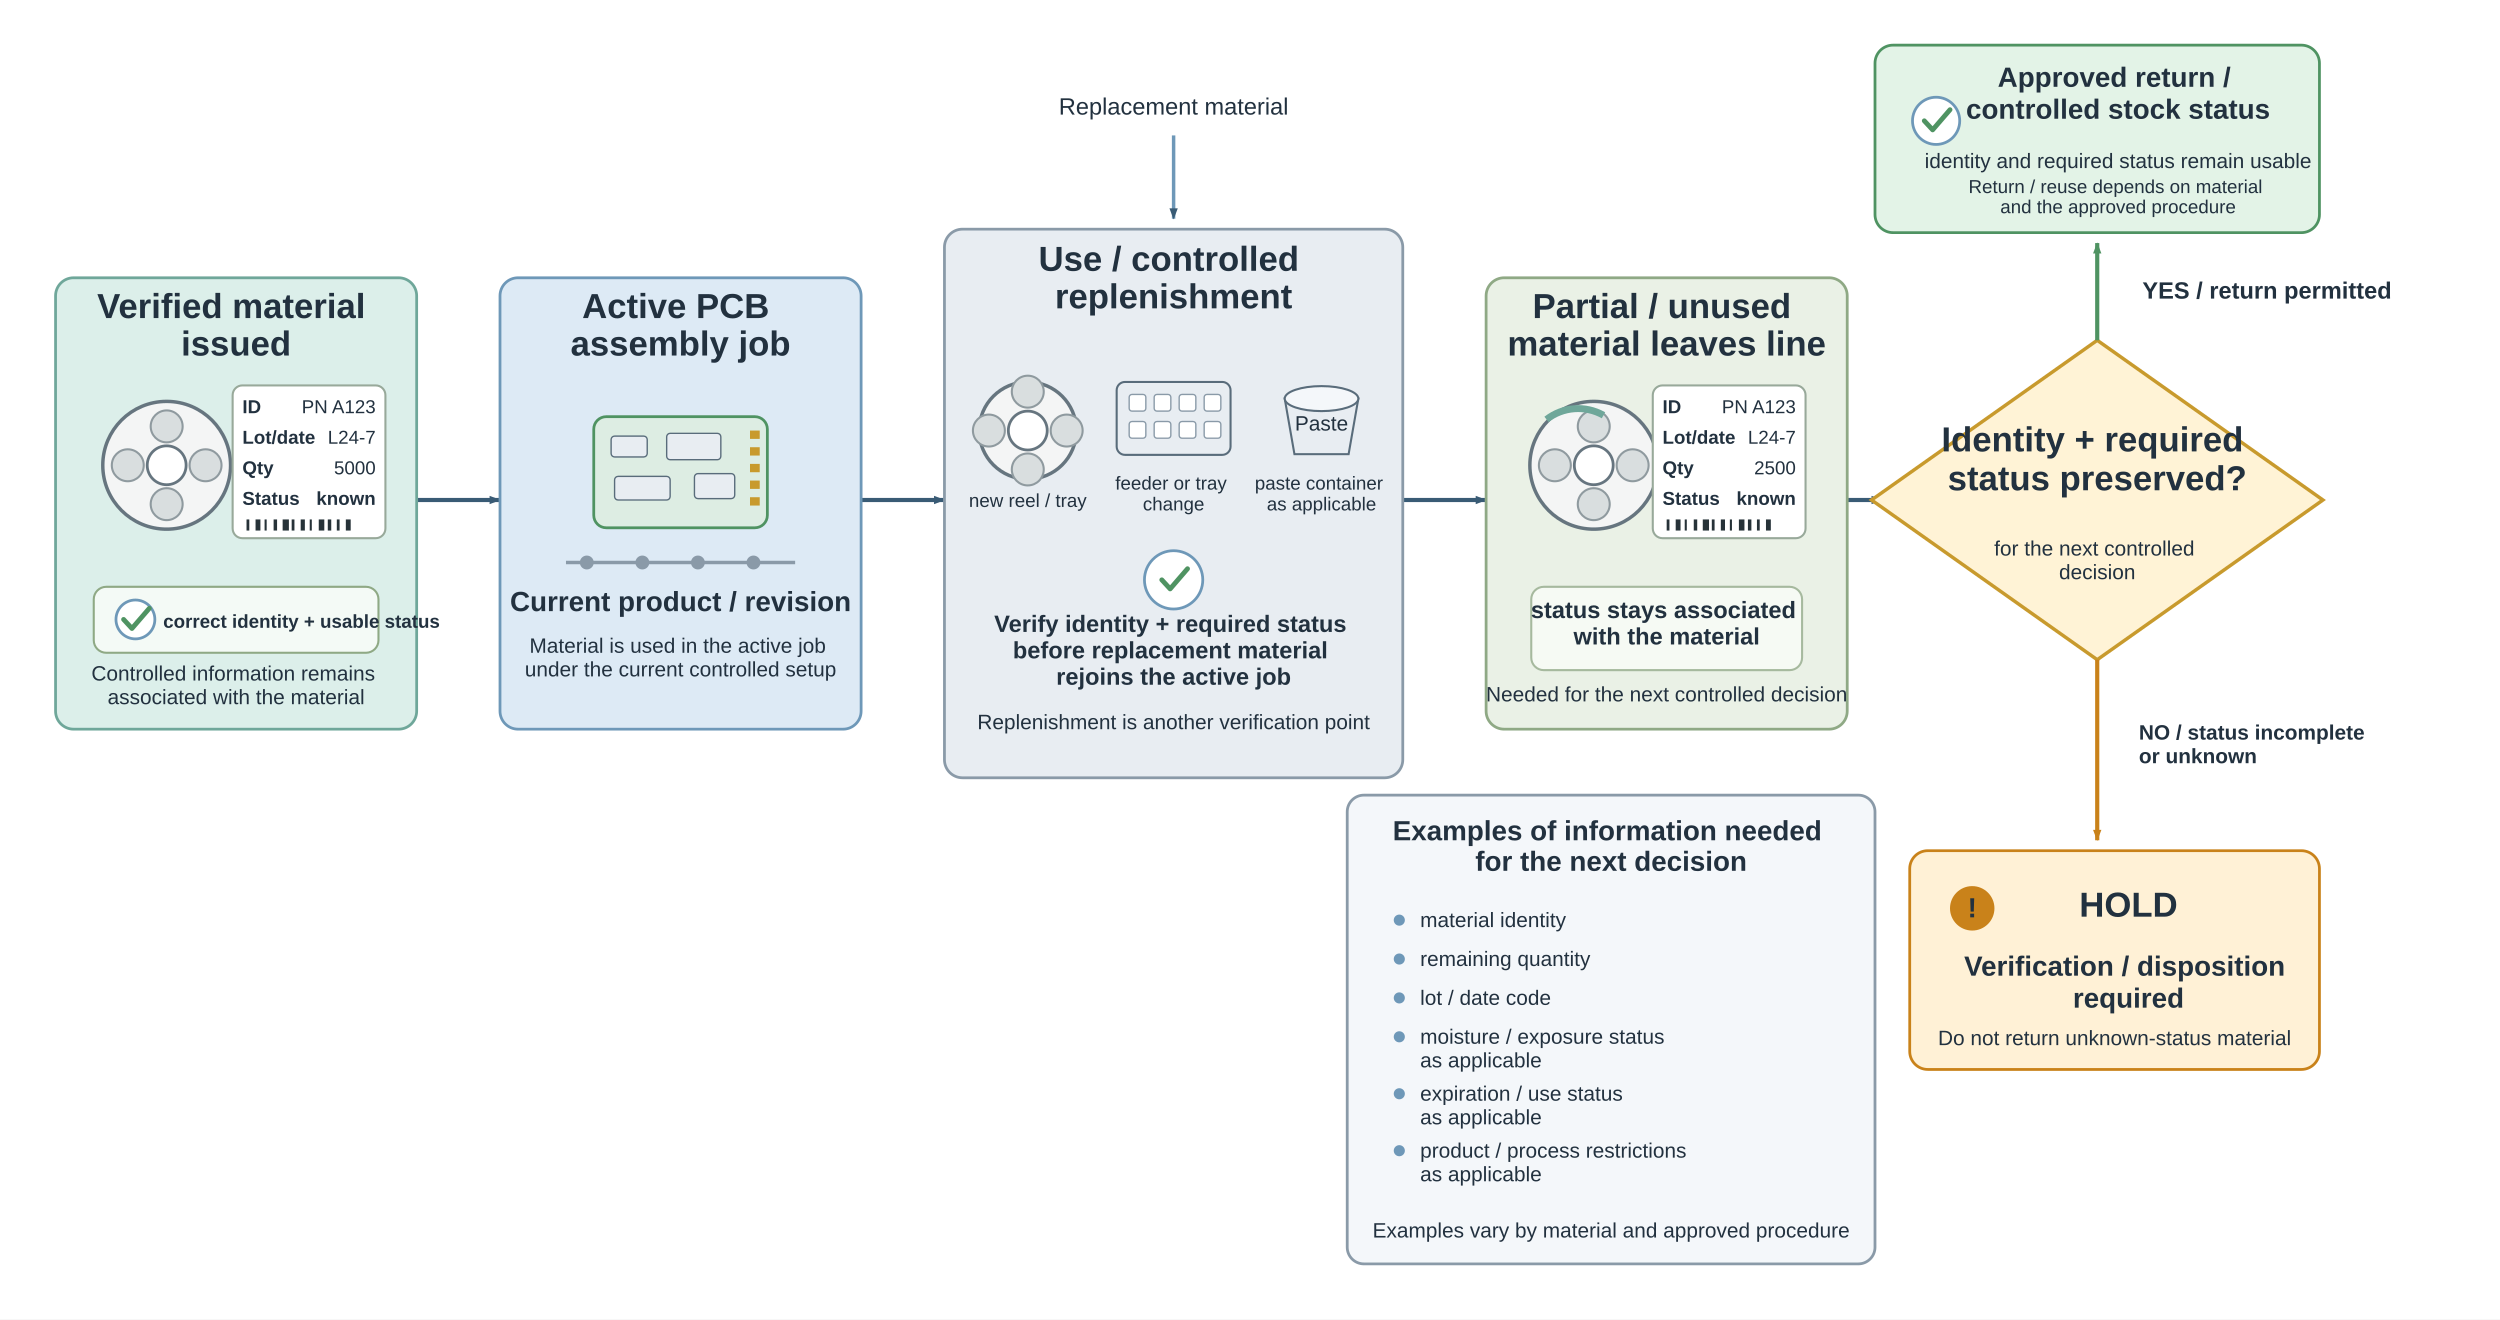
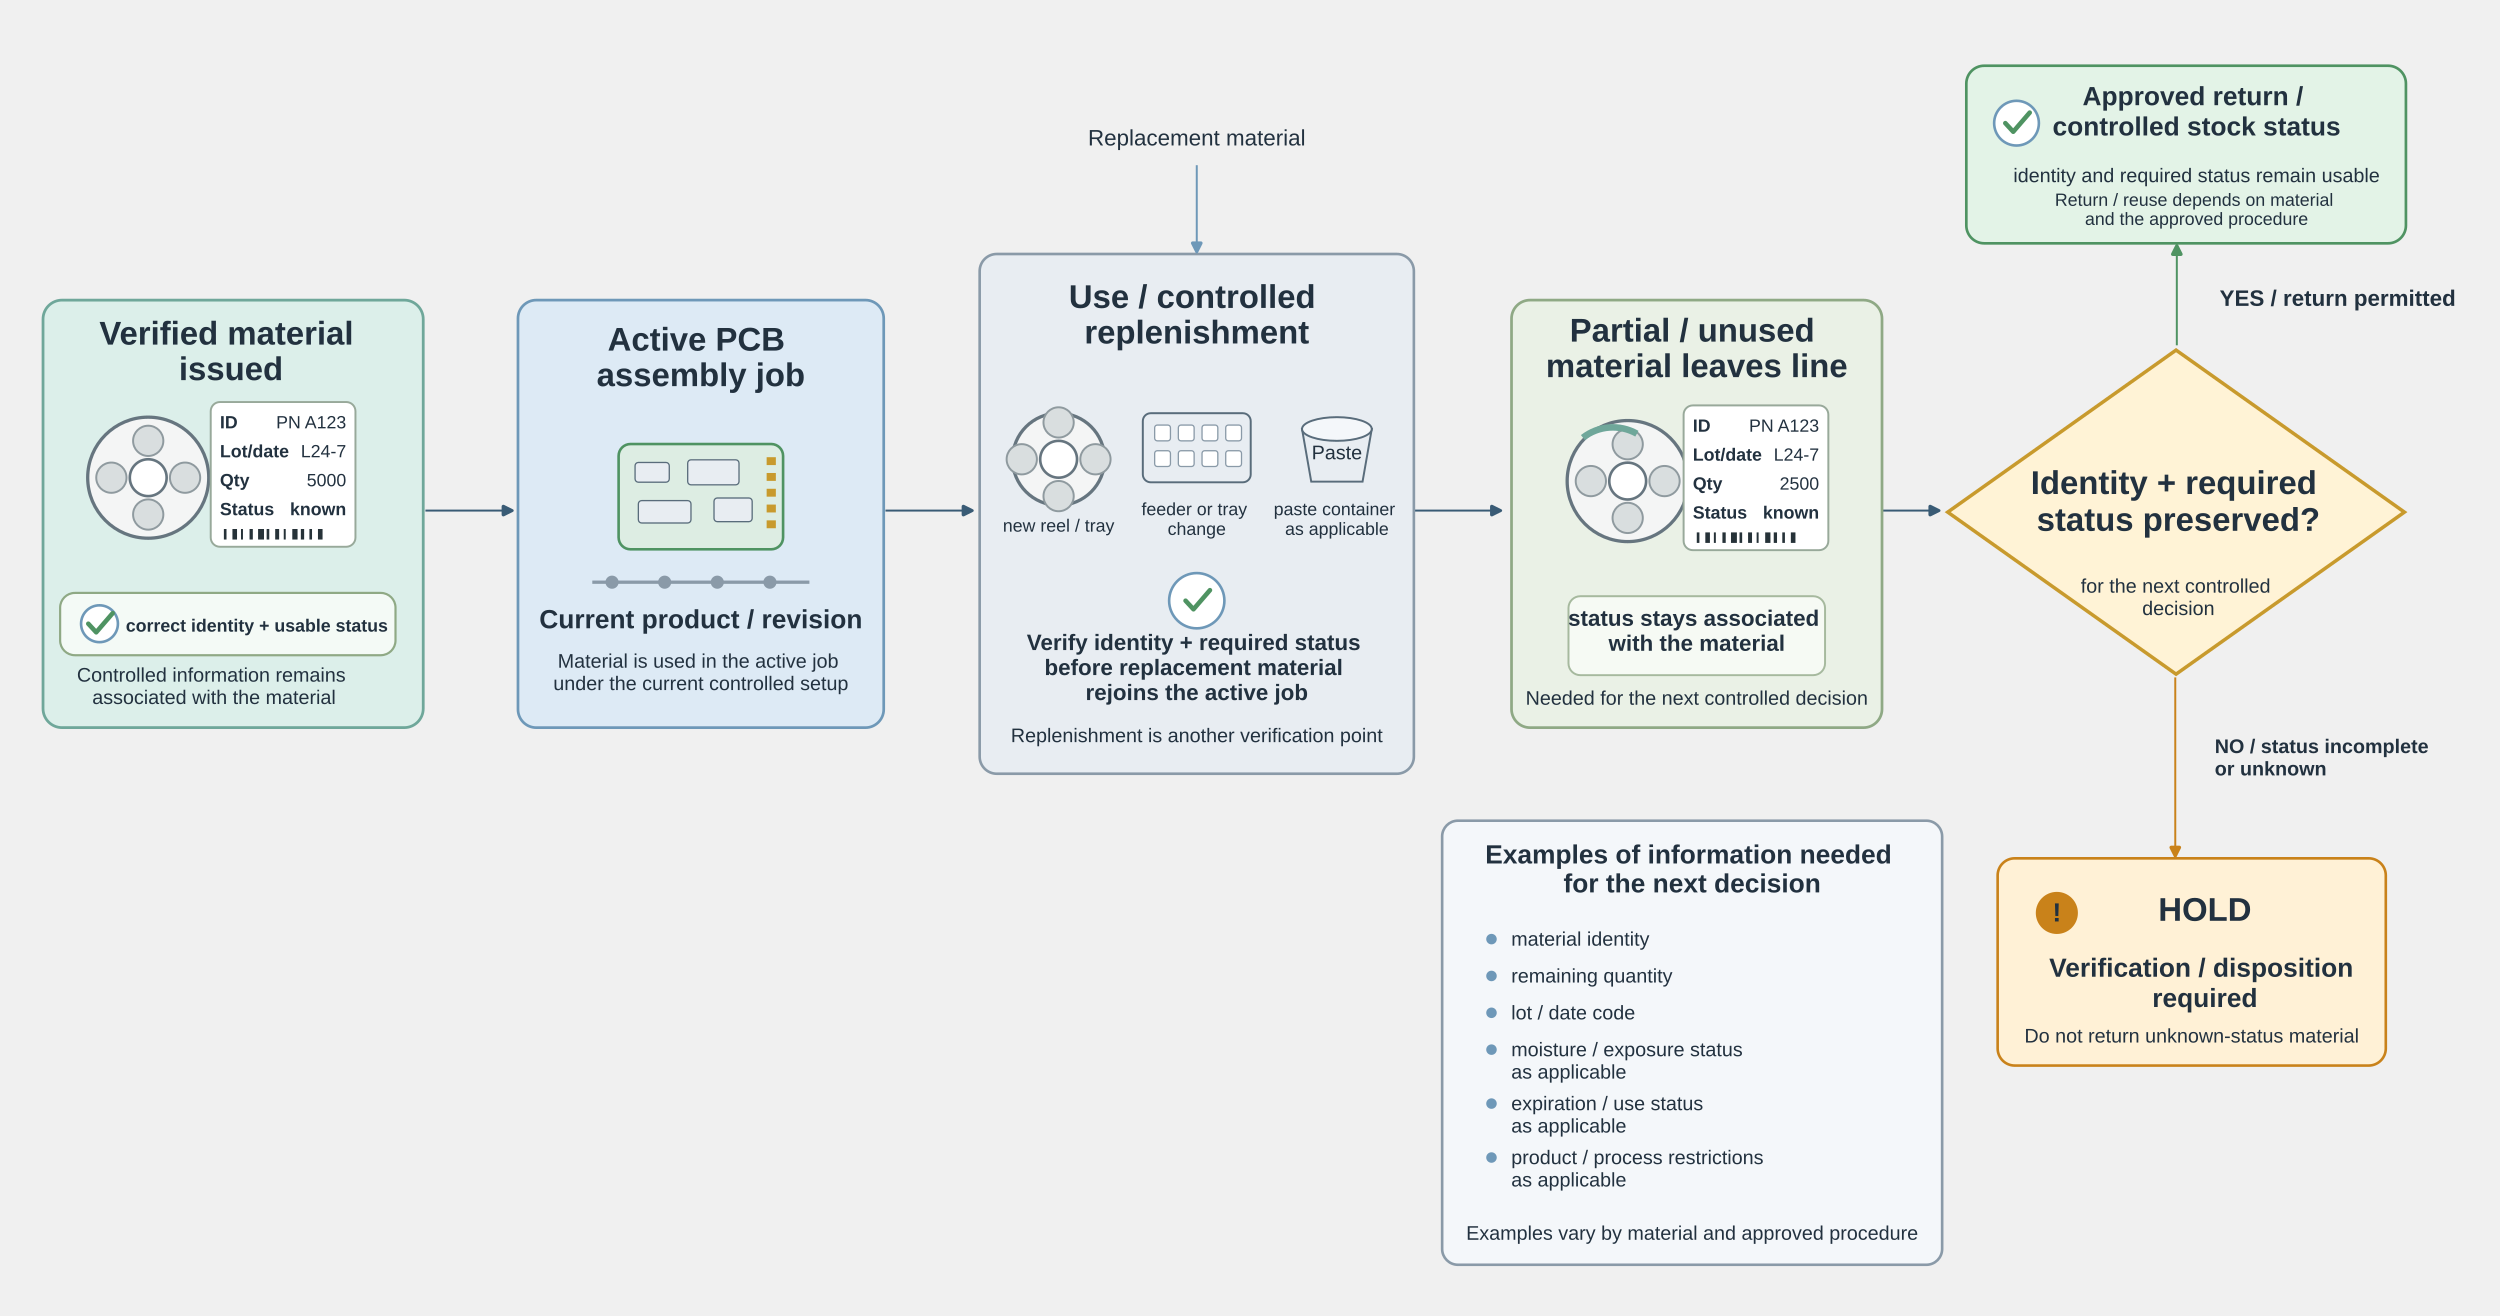
- <svg xmlns="http://www.w3.org/2000/svg" width="3600" height="1900" viewBox="0 0 3600 1900" preserveAspectRatio="xMidYMid meet">
-   <rect x="0" y="0" width="100%" height="100%" fill="#ffffff" />
-   <defs>
+ <svg xmlns="http://www.w3.org/2000/svg" width="3800" height="2000" viewBox="0 0 3800 2000" preserveAspectRatio="xMidYMid" version="1.1" id="svg131">
+   <defs id="defs3">
+     <marker style="overflow:visible" id="marker131" refX="0" refY="0" orient="auto-start-reverse" markerWidth="1" markerHeight="1" viewBox="0 0 1 1" preserveAspectRatio="xMidYMid">
+       <path transform="scale(0.7)" d="m -0.211,-4.106 6.422,3.211 a 1,1 90 0 1 0,1.789 L -0.211,4.106 A 1.236,1.236 31.717 0 1 -2,3 v -6 a 1.236,1.236 148.283 0 1 1.789,-1.106 z" style="fill:context-stroke;fill-rule:evenodd;stroke:none" id="path131" />
+     </marker>
+     <marker style="overflow:visible" id="RoundedArrow" refX="0" refY="0" orient="auto-start-reverse" markerWidth="1" markerHeight="1" viewBox="0 0 1 1" preserveAspectRatio="xMidYMid">
+       <path transform="scale(0.7)" d="m -0.211,-4.106 6.422,3.211 a 1,1 90 0 1 0,1.789 L -0.211,4.106 A 1.236,1.236 31.717 0 1 -2,3 v -6 a 1.236,1.236 148.283 0 1 1.789,-1.106 z" style="fill:context-stroke;fill-rule:evenodd;stroke:none" id="path8" />
+     </marker>
    <marker id="arrow" markerWidth="18" markerHeight="18" refX="15" refY="6" orient="auto" markerUnits="userSpaceOnUse">
-       <path d="M0,0 L0,12 L16,6 z" fill="#395B75" />
+       <path d="M 0,0 V 12 L 16,6 Z" fill="#395b75" id="path1" />
    </marker>
    <marker id="arrowGreen" markerWidth="18" markerHeight="18" refX="15" refY="6" orient="auto" markerUnits="userSpaceOnUse">
-       <path d="M0,0 L0,12 L16,6 z" fill="#4F9362" />
+       <path d="M 0,0 V 12 L 16,6 Z" fill="#4f9362" id="path2" />
    </marker>
    <marker id="arrowAmber" markerWidth="18" markerHeight="18" refX="15" refY="6" orient="auto" markerUnits="userSpaceOnUse">
-       <path d="M0,0 L0,12 L16,6 z" fill="#C9821A" />
-     </marker>
-     <style>
+       <path d="M 0,0 V 12 L 16,6 Z" fill="#c9821a" id="path3" />
+     </marker>
+     <style id="style3">
    text{font-family:Arial,Helvetica,sans-serif; fill:#22313F}
    .h{font-size:50px;font-weight:700}
    .sh{font-size:40px;font-weight:700}
    .b{font-size:36px}
    .s{font-size:34px}
    .xs{font-size:30px}
    .micro{font-size:27px}
  </style>
  </defs>
-   <line x1="600" y1="720" x2="720" y2="720" stroke="#395B75" stroke-width="6" fill="none" marker-end="url(#arrow)" />
-   <line x1="1240" y1="720" x2="1360" y2="720" stroke="#395B75" stroke-width="6" fill="none" marker-end="url(#arrow)" />
-   <line x1="2020" y1="720" x2="2140" y2="720" stroke="#395B75" stroke-width="6" fill="none" marker-end="url(#arrow)" />
-   <line x1="2660" y1="720" x2="2710" y2="720" stroke="#395B75" stroke-width="6" fill="none" marker-end="url(#arrow)" />
-   <g id="verified-material-issued">
-     <rect x="80" y="400" width="520" height="650" rx="26" fill="#DCEFEA" stroke="#6FA79A" stroke-width="4" />
-     <text x="340" y="458" class="h" text-anchor="middle">
-       <tspan x="340" dy="0">Verified material</tspan>
-       <tspan x="340" dy="54">issued</tspan>
-     </text>
-     <circle cx="240" cy="670" r="92" fill="#F4F5F5" stroke="#66757F" stroke-width="5" />
-     <circle cx="240" cy="670" r="28" fill="#FFFFFF" stroke="#66757F" stroke-width="4" />
-     <circle cx="296.0" cy="670.0" r="23" fill="#D9DEDF" stroke="#8F9A9F" stroke-width="3" />
-     <circle cx="240.0" cy="726.0" r="23" fill="#D9DEDF" stroke="#8F9A9F" stroke-width="3" />
-     <circle cx="184.0" cy="670.0" r="23" fill="#D9DEDF" stroke="#8F9A9F" stroke-width="3" />
-     <circle cx="240.0" cy="614.0" r="23" fill="#D9DEDF" stroke="#8F9A9F" stroke-width="3" />
-     <rect x="335" y="555" width="220" height="220" rx="14" fill="#FFFFFF" stroke="#98A99A" stroke-width="3" />
-     <text x="349" y="595" class="micro" text-anchor="start" font-weight="700">
-       <tspan x="349" dy="0">ID</tspan>
-     </text>
-     <text x="541" y="595" class="micro" text-anchor="end">
-       <tspan x="541" dy="0">PN A123</tspan>
-     </text>
-     <text x="349" y="639" class="micro" text-anchor="start" font-weight="700">
-       <tspan x="349" dy="0">Lot/date</tspan>
-     </text>
-     <text x="541" y="639" class="micro" text-anchor="end">
-       <tspan x="541" dy="0">L24-7</tspan>
-     </text>
-     <text x="349" y="683" class="micro" text-anchor="start" font-weight="700">
-       <tspan x="349" dy="0">Qty</tspan>
-     </text>
-     <text x="541" y="683" class="micro" text-anchor="end">
-       <tspan x="541" dy="0">5000</tspan>
-     </text>
-     <text x="349" y="727" class="micro" text-anchor="start" font-weight="700">
-       <tspan x="349" dy="0">Status</tspan>
-     </text>
-     <text x="541" y="727" class="micro" text-anchor="end" fill="#4F9362" font-weight="700">
-       <tspan x="541" dy="0">known</tspan>
-     </text>
-     <rect x="355" y="748" width="4" height="16" fill="#263238" />
-     <rect x="368" y="748" width="7" height="16" fill="#263238" />
-     <rect x="381" y="748" width="3" height="16" fill="#263238" />
-     <rect x="394" y="748" width="5" height="16" fill="#263238" />
-     <rect x="407" y="748" width="9" height="16" fill="#263238" />
-     <rect x="420" y="748" width="4" height="16" fill="#263238" />
-     <rect x="433" y="748" width="6" height="16" fill="#263238" />
-     <rect x="446" y="748" width="3" height="16" fill="#263238" />
-     <rect x="459" y="748" width="8" height="16" fill="#263238" />
-     <rect x="472" y="748" width="5" height="16" fill="#263238" />
-     <rect x="485" y="748" width="4" height="16" fill="#263238" />
-     <rect x="498" y="748" width="7" height="16" fill="#263238" />
-     <rect x="135" y="845" width="410" height="95" rx="18" fill="#F4FAF6" stroke="#8FA985" stroke-width="3" />
-     <circle cx="195" cy="892" r="28" fill="#FFFFFF" stroke="#6E98B8" stroke-width="4" />
-     <path d="M 178 892 l 12 13 l 25 -29" fill="none" stroke="#4F9362" stroke-width="7" stroke-linecap="round" stroke-linejoin="round" />
-     <text x="235" y="904" class="micro" text-anchor="start" font-weight="700">
-       <tspan x="235" dy="0">correct identity + usable status</tspan>
-     </text>
-     <text x="340" y="980" class="xs" text-anchor="middle" fill="#5D6B78">
-       <tspan x="340" dy="0">Controlled information remains</tspan>
-       <tspan x="340" dy="34">associated with the material</tspan>
+   <line x1="646.654" y1="776.086" x2="766.654" y2="776.086" stroke="#395b75" stroke-width="6" fill="none" marker-end="url(#arrow)" id="line3" style="stroke-width:3;stroke-dasharray:none;marker-end:url(#marker131)" />
+   <line x1="1345.901" y1="776.086" x2="1465.901" y2="776.086" stroke="#395b75" stroke-width="6" fill="none" marker-end="url(#arrow)" id="line4" style="stroke-width:3;stroke-dasharray:none;marker-end:url(#marker131)" />
+   <line x1="2149.084" y1="776.086" x2="2269.084" y2="776.086" stroke="#395b75" stroke-width="6" fill="none" marker-end="url(#arrow)" id="line5" style="stroke-width:3;stroke-dasharray:none;marker-end:url(#RoundedArrow)" />
+   <line x1="2851.084" y1="776.086" x2="2935.392" y2="776.086" stroke="#395b75" stroke-width="6" fill="none" marker-end="url(#arrow)" id="line6" style="stroke-width:3;stroke-dasharray:none;marker-end:url(#RoundedArrow)" />
+   <rect x="65.4" y="456.194" width="577.916" height="649.784" rx="28.896" fill="#dcefea" stroke="#6fa79a" stroke-width="4.216" id="rect6" />
+   <text x="351.129" y="523.775" class="h" text-anchor="middle" id="text7">
+     <tspan x="351.129" dy="0" id="tspan6">Verified material</tspan>
+     <tspan x="351.129" dy="54" id="tspan7">issued</tspan>
+   </text>
+   <circle cx="225.292" cy="726.086" r="92" fill="#f4f5f5" stroke="#66757f" stroke-width="5" id="circle7" />
+   <circle cx="225.292" cy="726.086" r="28" fill="#ffffff" stroke="#66757f" stroke-width="4" id="circle8" />
+   <circle cx="281.292" cy="726.086" r="23" fill="#d9dedf" stroke="#8f9a9f" stroke-width="3" id="circle9" />
+   <circle cx="225.292" cy="782.086" r="23" fill="#d9dedf" stroke="#8f9a9f" stroke-width="3" id="circle10" />
+   <circle cx="169.292" cy="726.086" r="23" fill="#d9dedf" stroke="#8f9a9f" stroke-width="3" id="circle11" />
+   <circle cx="225.292" cy="670.086" r="23" fill="#d9dedf" stroke="#8f9a9f" stroke-width="3" id="circle12" />
+   <rect x="320.292" y="611.086" width="220" height="220" rx="14" fill="#ffffff" stroke="#98a99a" stroke-width="3" id="rect12" />
+   <text x="334.292" y="651.086" class="micro" text-anchor="start" font-weight="700" id="text12">
+     <tspan x="334.292" dy="0" id="tspan12">ID</tspan>
+   </text>
+   <text x="526.292" y="651.086" class="micro" text-anchor="end" id="text13">
+     <tspan x="526.292" dy="0" id="tspan13">PN A123</tspan>
+   </text>
+   <text x="334.292" y="695.086" class="micro" text-anchor="start" font-weight="700" id="text14">
+     <tspan x="334.292" dy="0" id="tspan14">Lot/date</tspan>
+   </text>
+   <text x="526.292" y="695.086" class="micro" text-anchor="end" id="text15">
+     <tspan x="526.292" dy="0" id="tspan15">L24-7</tspan>
+   </text>
+   <text x="334.292" y="739.086" class="micro" text-anchor="start" font-weight="700" id="text16">
+     <tspan x="334.292" dy="0" id="tspan16">Qty</tspan>
+   </text>
+   <text x="526.292" y="739.086" class="micro" text-anchor="end" id="text17">
+     <tspan x="526.292" dy="0" id="tspan17">5000</tspan>
+   </text>
+   <text x="334.292" y="783.086" class="micro" text-anchor="start" font-weight="700" id="text18">
+     <tspan x="334.292" dy="0" id="tspan18">Status</tspan>
+   </text>
+   <text x="526.292" y="783.086" class="micro" text-anchor="end" fill="#4F9362" font-weight="700" id="text19">
+     <tspan x="526.292" dy="0" id="tspan19">known</tspan>
+   </text>
+   <rect x="340.292" y="804.086" width="4" height="16" fill="#263238" id="rect19" />
+   <rect x="353.292" y="804.086" width="7" height="16" fill="#263238" id="rect20" />
+   <rect x="366.292" y="804.086" width="3" height="16" fill="#263238" id="rect21" />
+   <rect x="379.292" y="804.086" width="5" height="16" fill="#263238" id="rect22" />
+   <rect x="392.292" y="804.086" width="9" height="16" fill="#263238" id="rect23" />
+   <rect x="405.292" y="804.086" width="4" height="16" fill="#263238" id="rect24" />
+   <rect x="418.292" y="804.086" width="6" height="16" fill="#263238" id="rect25" />
+   <rect x="431.292" y="804.086" width="3" height="16" fill="#263238" id="rect26" />
+   <rect x="444.292" y="804.086" width="8" height="16" fill="#263238" id="rect27" />
+   <rect x="457.292" y="804.086" width="5" height="16" fill="#263238" id="rect28" />
+   <rect x="470.292" y="804.086" width="4" height="16" fill="#263238" id="rect29" />
+   <rect x="483.292" y="804.086" width="7" height="16" fill="#263238" id="rect30" />
+   <rect x="91.395" y="901.256" width="509.778" height="94.661" rx="22.38" fill="#f4faf6" stroke="#8fa985" stroke-width="3.339" id="rect31" />
+   <circle cx="151.226" cy="948.086" r="28" fill="#ffffff" stroke="#6e98b8" stroke-width="4" id="circle31" />
+   <path d="m 134.226,948.086 12,13 25,-29" fill="none" stroke="#4f9362" stroke-width="7" stroke-linecap="round" stroke-linejoin="round" id="path31" />
+   <text x="191.226" y="960.086" class="micro" text-anchor="start" font-weight="700" id="text31">
+     <tspan x="191.226" dy="0" id="tspan31">correct identity + usable status</tspan>
+   </text>
+   <text x="325.292" y="1036.086" class="xs" text-anchor="middle" fill="#5D6B78" id="text33">
+     <tspan x="325.292" dy="0" id="tspan32">Controlled information remains</tspan>
+     <tspan x="325.292" dy="34" id="tspan33">associated with the material</tspan>
+   </text>
+   <rect x="787.329" y="456.154" width="555.928" height="649.865" rx="27.796" fill="#ddeaf5" stroke="#6e98b8" stroke-width="4.135" id="rect33" />
+   <text x="1065.293" y="532.938" class="h" text-anchor="middle" id="text35">
+     <tspan x="1065.293" dy="0" id="tspan34">Active PCB</tspan>
+     <tspan x="1065.293" dy="54" id="tspan35">assembly job</tspan>
+   </text>
+   <rect x="940.293" y="674.938" width="250" height="160" rx="18" fill="#ddede3" stroke="#4f9362" stroke-width="4" id="rect35" />
+   <rect x="965.293" y="702.938" width="52" height="30" rx="5" fill="#e8edf2" stroke="#596c7b" stroke-width="2" id="rect36" />
+   <rect x="1045.293" y="698.938" width="78" height="38" rx="5" fill="#e8edf2" stroke="#596c7b" stroke-width="2" id="rect37" />
+   <rect x="970.293" y="760.938" width="80" height="34" rx="5" fill="#e8edf2" stroke="#596c7b" stroke-width="2" id="rect38" />
+   <rect x="1085.293" y="756.938" width="58" height="36" rx="5" fill="#e8edf2" stroke="#596c7b" stroke-width="2" id="rect39" />
+   <rect x="1165.293" y="694.938" width="14" height="12" fill="#c89a2d" id="rect40" />
+   <rect x="1165.293" y="718.938" width="14" height="12" fill="#c89a2d" id="rect41" />
+   <rect x="1165.293" y="742.938" width="14" height="12" fill="#c89a2d" id="rect42" />
+   <rect x="1165.293" y="766.938" width="14" height="12" fill="#c89a2d" id="rect43" />
+   <rect x="1165.293" y="790.938" width="14" height="12" fill="#c89a2d" id="rect44" />
+   <line x1="900.293" y1="884.938" x2="1230.293" y2="884.938" stroke="#8a9aa8" stroke-width="5" fill="none" id="line44" />
+   <circle cx="930.293" cy="884.938" r="10" fill="#8a9aa8" stroke="none" stroke-width="0" id="circle44" />
+   <circle cx="1010.293" cy="884.938" r="10" fill="#8a9aa8" stroke="none" stroke-width="0" id="circle45" />
+   <circle cx="1090.293" cy="884.938" r="10" fill="#8a9aa8" stroke="none" stroke-width="0" id="circle46" />
+   <circle cx="1170.293" cy="884.938" r="10" fill="#8a9aa8" stroke="none" stroke-width="0" id="circle47" />
+   <text x="1065.293" y="954.938" class="sh" text-anchor="middle" id="text47">
+     <tspan x="1065.293" dy="0" id="tspan47">Current product / revision</tspan>
+   </text>
+   <text x="1065.293" y="1014.938" class="xs" text-anchor="middle" fill="#5D6B78" id="text49">
+     <tspan x="1065.293" dy="0" id="tspan48">Material is used in the active job</tspan>
+     <tspan x="1065.293" dy="34" id="tspan49">under the current controlled setup</tspan>
+   </text>
+   <rect x="1489.084" y="386.086" width="660" height="790" rx="26" fill="#e8edf2" stroke="#8a9aa8" stroke-width="4" id="rect49" />
+   <text x="1819.084" y="468.086" class="h" text-anchor="middle" id="text51">
+     <tspan x="1819.084" dy="0" id="tspan50">Use / controlled</tspan>
+     <tspan x="1819.084" dy="54" id="tspan51">replenishment</tspan>
+   </text>
+   <circle cx="1609.084" cy="698.086" r="70" fill="#f4f5f5" stroke="#66757f" stroke-width="5" id="circle51" />
+   <circle cx="1609.084" cy="698.086" r="28" fill="#ffffff" stroke="#66757f" stroke-width="4" id="circle52" />
+   <circle cx="1665.084" cy="698.086" r="23" fill="#d9dedf" stroke="#8f9a9f" stroke-width="3" id="circle53" />
+   <circle cx="1609.084" cy="754.086" r="23" fill="#d9dedf" stroke="#8f9a9f" stroke-width="3" id="circle54" />
+   <circle cx="1553.084" cy="698.086" r="23" fill="#d9dedf" stroke="#8f9a9f" stroke-width="3" id="circle55" />
+   <circle cx="1609.084" cy="642.086" r="23" fill="#d9dedf" stroke="#8f9a9f" stroke-width="3" id="circle56" />
+   <rect x="1737.084" y="628.086" width="164" height="105" rx="12" fill="#e8edf2" stroke="#596c7b" stroke-width="3" id="rect56" />
+   <rect x="1755.084" y="646.086" width="24" height="24" rx="4" fill="#ffffff" stroke="#8a9aa8" stroke-width="2" id="rect57" />
+   <rect x="1791.084" y="646.086" width="24" height="24" rx="4" fill="#ffffff" stroke="#8a9aa8" stroke-width="2" id="rect58" />
+   <rect x="1827.084" y="646.086" width="24" height="24" rx="4" fill="#ffffff" stroke="#8a9aa8" stroke-width="2" id="rect59" />
+   <rect x="1863.084" y="646.086" width="24" height="24" rx="4" fill="#ffffff" stroke="#8a9aa8" stroke-width="2" id="rect60" />
+   <rect x="1755.084" y="685.086" width="24" height="24" rx="4" fill="#ffffff" stroke="#8a9aa8" stroke-width="2" id="rect61" />
+   <rect x="1791.084" y="685.086" width="24" height="24" rx="4" fill="#ffffff" stroke="#8a9aa8" stroke-width="2" id="rect62" />
+   <rect x="1827.084" y="685.086" width="24" height="24" rx="4" fill="#ffffff" stroke="#8a9aa8" stroke-width="2" id="rect63" />
+   <rect x="1863.084" y="685.086" width="24" height="24" rx="4" fill="#ffffff" stroke="#8a9aa8" stroke-width="2" id="rect64" />
+   <path d="m 1979.084,652.086 h 106 l -14,80 h -78 z" fill="#e8edf2" stroke="#596c7b" stroke-width="3" id="path64" />
+   <ellipse cx="2032.084" cy="652.086" rx="53" ry="18" fill="#f4f7fa" stroke="#596c7b" stroke-width="3" id="ellipse64" />
+   <text x="2032.084" y="698.086" class="xs" text-anchor="middle" id="text64">
+     <tspan x="2032.084" dy="0" id="tspan64">Paste</tspan>
+   </text>
+   <text x="1609.084" y="808.086" class="micro" text-anchor="middle" id="text65">
+     <tspan x="1609.084" dy="0" id="tspan65">new reel / tray</tspan>
+   </text>
+   <text x="1819.084" y="783.086" class="micro" text-anchor="middle" id="text67">
+     <tspan x="1819.084" dy="0" id="tspan66">feeder or tray</tspan>
+     <tspan x="1819.084" dy="30" id="tspan67">change</tspan>
+   </text>
+   <text x="2032.084" y="783.086" class="micro" text-anchor="middle" id="text69">
+     <tspan x="2032.084" dy="0" id="tspan68">paste container</tspan>
+     <tspan x="2032.084" dy="30" id="tspan69">as applicable</tspan>
+   </text>
+   <circle cx="1819.084" cy="913.086" r="42" fill="#ffffff" stroke="#6e98b8" stroke-width="4" id="circle69" />
+   <path d="m 1802.084,913.086 12,13 25,-29" fill="none" stroke="#4f9362" stroke-width="7" stroke-linecap="round" stroke-linejoin="round" id="path69" />
+   <text x="1819.084" y="988.086" class="s" text-anchor="middle" font-weight="700" id="text72">
+     <tspan x="1819.084" dy="0" id="tspan70">Verify identity + required status</tspan>
+     <tspan x="1819.084" dy="38" id="tspan71">before replacement material</tspan>
+     <tspan x="1819.084" dy="38" id="tspan72">rejoins the active job</tspan>
+   </text>
+   <text x="1819.084" y="1128.086" class="xs" text-anchor="middle" fill="#5D6B78" id="text73">
+     <tspan x="1819.084" dy="0" id="tspan73">Replenishment is another verification point</tspan>
+   </text>
+   <text x="1819.084" y="221.086" class="s" text-anchor="middle" fill="#5D6B78" id="text74">
+     <tspan x="1819.084" dy="0" id="tspan74">Replacement material</tspan>
+   </text>
+   <line x1="1819.084" y1="251.086" x2="1819.084" y2="371.086" stroke="#6e98b8" stroke-width="5" fill="none" marker-end="url(#arrow)" id="line74" style="stroke-width:3;stroke-dasharray:none;marker-end:url(#marker131)" />
+   <rect x="2297.503" y="456.167" width="563.162" height="649.838" rx="28.158" fill="#eaf1e6" stroke="#8fa985" stroke-width="4.162" id="rect74" />
+   <text x="2579.084" y="519.238" class="h" text-anchor="middle" id="text76">
+     <tspan x="2579.084" dy="0" id="tspan75">Partial / unused</tspan>
+     <tspan x="2579.084" dy="54" id="tspan76">material leaves line</tspan>
+   </text>
+   <circle cx="2474.084" cy="731.238" r="92" fill="#f4f5f5" stroke="#66757f" stroke-width="5" id="circle76" />
+   <circle cx="2474.084" cy="731.238" r="28" fill="#ffffff" stroke="#66757f" stroke-width="4" id="circle77" />
+   <circle cx="2530.084" cy="731.238" r="23" fill="#d9dedf" stroke="#8f9a9f" stroke-width="3" id="circle78" />
+   <circle cx="2474.084" cy="787.238" r="23" fill="#d9dedf" stroke="#8f9a9f" stroke-width="3" id="circle79" />
+   <circle cx="2418.084" cy="731.238" r="23" fill="#d9dedf" stroke="#8f9a9f" stroke-width="3" id="circle80" />
+   <circle cx="2474.084" cy="675.238" r="23" fill="#d9dedf" stroke="#8f9a9f" stroke-width="3" id="circle81" />
+   <path d="m 2406.084,665.238 a 74,74 0 0 1 82,-6" stroke="#6fa79a" stroke-width="10" fill="none" id="path81" />
+   <rect x="2559.084" y="616.238" width="220" height="220" rx="14" fill="#ffffff" stroke="#98a99a" stroke-width="3" id="rect81" />
+   <text x="2573.084" y="656.238" class="micro" text-anchor="start" font-weight="700" id="text81">
+     <tspan x="2573.084" dy="0" id="tspan81">ID</tspan>
+   </text>
+   <text x="2765.084" y="656.238" class="micro" text-anchor="end" id="text82">
+     <tspan x="2765.084" dy="0" id="tspan82">PN A123</tspan>
+   </text>
+   <text x="2573.084" y="700.238" class="micro" text-anchor="start" font-weight="700" id="text83">
+     <tspan x="2573.084" dy="0" id="tspan83">Lot/date</tspan>
+   </text>
+   <text x="2765.084" y="700.238" class="micro" text-anchor="end" id="text84">
+     <tspan x="2765.084" dy="0" id="tspan84">L24-7</tspan>
+   </text>
+   <text x="2573.084" y="744.238" class="micro" text-anchor="start" font-weight="700" id="text85">
+     <tspan x="2573.084" dy="0" id="tspan85">Qty</tspan>
+   </text>
+   <text x="2765.084" y="744.238" class="micro" text-anchor="end" id="text86">
+     <tspan x="2765.084" dy="0" id="tspan86">2500</tspan>
+   </text>
+   <text x="2573.084" y="788.238" class="micro" text-anchor="start" font-weight="700" id="text87">
+     <tspan x="2573.084" dy="0" id="tspan87">Status</tspan>
+   </text>
+   <text x="2765.084" y="788.238" class="micro" text-anchor="end" fill="#4F9362" font-weight="700" id="text88">
+     <tspan x="2765.084" dy="0" id="tspan88">known</tspan>
+   </text>
+   <rect x="2579.084" y="809.238" width="4" height="16" fill="#263238" id="rect88" />
+   <rect x="2592.084" y="809.238" width="7" height="16" fill="#263238" id="rect89" />
+   <rect x="2605.084" y="809.238" width="3" height="16" fill="#263238" id="rect90" />
+   <rect x="2618.084" y="809.238" width="5" height="16" fill="#263238" id="rect91" />
+   <rect x="2631.084" y="809.238" width="9" height="16" fill="#263238" id="rect92" />
+   <rect x="2644.084" y="809.238" width="4" height="16" fill="#263238" id="rect93" />
+   <rect x="2657.084" y="809.238" width="6" height="16" fill="#263238" id="rect94" />
+   <rect x="2670.084" y="809.238" width="3" height="16" fill="#263238" id="rect95" />
+   <rect x="2683.084" y="809.238" width="8" height="16" fill="#263238" id="rect96" />
+   <rect x="2696.084" y="809.238" width="5" height="16" fill="#263238" id="rect97" />
+   <rect x="2709.084" y="809.238" width="4" height="16" fill="#263238" id="rect98" />
+   <rect x="2722.084" y="809.238" width="7" height="16" fill="#263238" id="rect99" />
+   <rect x="2384.084" y="906.238" width="390" height="120" rx="18" fill="#f6faf4" stroke="#a6b99e" stroke-width="3" id="rect100" />
+   <text x="2579.084" y="951.238" class="s" text-anchor="middle" font-weight="700" id="text101">
+     <tspan x="2579.084" dy="0" id="tspan100">status stays associated</tspan>
+     <tspan x="2579.084" dy="38" id="tspan101">with the material</tspan>
+   </text>
+   <text x="2579.084" y="1071.238" class="xs" text-anchor="middle" fill="#5D6B78" id="text102">
+     <tspan x="2579.084" dy="0" id="tspan102">Needed for the next controlled decision</tspan>
+   </text>
+   <g id="g131" transform="translate(265.2055,41.94703)">
+     <polygon points="2695,720 3020,490 3345,720 3020,950 " fill="#fff3d6" stroke="#c89a2d" stroke-width="5" id="polygon102" transform="matrix(1.067962,0,0,1.0708,-182.8577,-34.48014)" />
+     <text x="3045.922" y="708.913" class="h" text-anchor="middle" id="text104">
+       <tspan x="3045.922" dy="0" id="tspan103">Identity + required</tspan>
+       <tspan x="3045.922" dy="56" id="tspan104">status preserved?</tspan>
+     </text>
+     <text x="3045.922" y="858.913" class="xs" text-anchor="middle" fill="#5D6B78" id="text106">
+       <tspan x="3045.922" dy="0" id="tspan105">for the next controlled</tspan>
+       <tspan x="3045.922" dy="34" id="tspan106">decision</tspan>
    </text>
  </g>
-   <g id="active-job">
-     <rect x="720" y="400" width="520" height="650" rx="26" fill="#DDEAF5" stroke="#6E98B8" stroke-width="4" />
-     <text x="980" y="458" class="h" text-anchor="middle">
-       <tspan x="980" dy="0">Active PCB</tspan>
-       <tspan x="980" dy="54">assembly job</tspan>
-     </text>
-     <rect x="855" y="600" width="250" height="160" rx="18" fill="#DDEDE3" stroke="#4F9362" stroke-width="4" />
-     <rect x="880" y="628" width="52" height="30" rx="5" fill="#E8EDF2" stroke="#596C7B" stroke-width="2" />
-     <rect x="960" y="624" width="78" height="38" rx="5" fill="#E8EDF2" stroke="#596C7B" stroke-width="2" />
-     <rect x="885" y="686" width="80" height="34" rx="5" fill="#E8EDF2" stroke="#596C7B" stroke-width="2" />
-     <rect x="1000" y="682" width="58" height="36" rx="5" fill="#E8EDF2" stroke="#596C7B" stroke-width="2" />
-     <rect x="1080" y="620" width="14" height="12" fill="#C89A2D" />
-     <rect x="1080" y="644" width="14" height="12" fill="#C89A2D" />
-     <rect x="1080" y="668" width="14" height="12" fill="#C89A2D" />
-     <rect x="1080" y="692" width="14" height="12" fill="#C89A2D" />
-     <rect x="1080" y="716" width="14" height="12" fill="#C89A2D" />
-     <line x1="815" y1="810" x2="1145" y2="810" stroke="#8A9AA8" stroke-width="5" fill="none" />
-     <circle cx="845" cy="810" r="10" fill="#8A9AA8" stroke="none" stroke-width="0" />
-     <circle cx="925" cy="810" r="10" fill="#8A9AA8" stroke="none" stroke-width="0" />
-     <circle cx="1005" cy="810" r="10" fill="#8A9AA8" stroke="none" stroke-width="0" />
-     <circle cx="1085" cy="810" r="10" fill="#8A9AA8" stroke="none" stroke-width="0" />
-     <text x="980" y="880" class="sh" text-anchor="middle">
-       <tspan x="980" dy="0">Current product / revision</tspan>
-     </text>
-     <text x="980" y="940" class="xs" text-anchor="middle" fill="#5D6B78">
-       <tspan x="980" dy="0">Material is used in the active job</tspan>
-       <tspan x="980" dy="34">under the current controlled setup</tspan>
-     </text>
-   </g>
-   <g id="replenishment">
-     <rect x="1360" y="330" width="660" height="790" rx="26" fill="#E8EDF2" stroke="#8A9AA8" stroke-width="4" />
-     <text x="1690" y="390" class="h" text-anchor="middle">
-       <tspan x="1690" dy="0">Use / controlled</tspan>
-       <tspan x="1690" dy="54">replenishment</tspan>
-     </text>
-     <circle cx="1480" cy="620" r="70" fill="#F4F5F5" stroke="#66757F" stroke-width="5" />
-     <circle cx="1480" cy="620" r="28" fill="#FFFFFF" stroke="#66757F" stroke-width="4" />
-     <circle cx="1536.0" cy="620.0" r="23" fill="#D9DEDF" stroke="#8F9A9F" stroke-width="3" />
-     <circle cx="1480.0" cy="676.0" r="23" fill="#D9DEDF" stroke="#8F9A9F" stroke-width="3" />
-     <circle cx="1424.0" cy="620.0" r="23" fill="#D9DEDF" stroke="#8F9A9F" stroke-width="3" />
-     <circle cx="1480.0" cy="564.0" r="23" fill="#D9DEDF" stroke="#8F9A9F" stroke-width="3" />
-     <rect x="1608" y="550" width="164" height="105" rx="12" fill="#E8EDF2" stroke="#596C7B" stroke-width="3" />
-     <rect x="1626" y="568" width="24" height="24" rx="4" fill="#FFFFFF" stroke="#8A9AA8" stroke-width="2" />
-     <rect x="1662" y="568" width="24" height="24" rx="4" fill="#FFFFFF" stroke="#8A9AA8" stroke-width="2" />
-     <rect x="1698" y="568" width="24" height="24" rx="4" fill="#FFFFFF" stroke="#8A9AA8" stroke-width="2" />
-     <rect x="1734" y="568" width="24" height="24" rx="4" fill="#FFFFFF" stroke="#8A9AA8" stroke-width="2" />
-     <rect x="1626" y="607" width="24" height="24" rx="4" fill="#FFFFFF" stroke="#8A9AA8" stroke-width="2" />
-     <rect x="1662" y="607" width="24" height="24" rx="4" fill="#FFFFFF" stroke="#8A9AA8" stroke-width="2" />
-     <rect x="1698" y="607" width="24" height="24" rx="4" fill="#FFFFFF" stroke="#8A9AA8" stroke-width="2" />
-     <rect x="1734" y="607" width="24" height="24" rx="4" fill="#FFFFFF" stroke="#8A9AA8" stroke-width="2" />
-     <path d="M1850,574 L1956,574 L1942,654 L1864,654 Z" fill="#E8EDF2" stroke="#596C7B" stroke-width="3" />
-     <ellipse cx="1903.0" cy="574" rx="53.0" ry="18" fill="#F4F7FA" stroke="#596C7B" stroke-width="3" />
-     <text x="1903.0" y="620" class="xs" text-anchor="middle">
-       <tspan x="1903.0" dy="0">Paste</tspan>
-     </text>
-     <text x="1480" y="730" class="micro" text-anchor="middle">
-       <tspan x="1480" dy="0">new reel / tray</tspan>
-     </text>
-     <text x="1690" y="705" class="micro" text-anchor="middle">
-       <tspan x="1690" dy="0">feeder or tray</tspan>
-       <tspan x="1690" dy="30">change</tspan>
-     </text>
-     <text x="1903" y="705" class="micro" text-anchor="middle">
-       <tspan x="1903" dy="0">paste container</tspan>
-       <tspan x="1903" dy="30">as applicable</tspan>
-     </text>
-     <circle cx="1690" cy="835" r="42" fill="#FFFFFF" stroke="#6E98B8" stroke-width="4" />
-     <path d="M 1673 835 l 12 13 l 25 -29" fill="none" stroke="#4F9362" stroke-width="7" stroke-linecap="round" stroke-linejoin="round" />
-     <text x="1690" y="910" class="s" text-anchor="middle" font-weight="700">
-       <tspan x="1690" dy="0">Verify identity + required status</tspan>
-       <tspan x="1690" dy="38">before replacement material</tspan>
-       <tspan x="1690" dy="38">rejoins the active job</tspan>
-     </text>
-     <text x="1690" y="1050" class="xs" text-anchor="middle" fill="#5D6B78">
-       <tspan x="1690" dy="0">Replenishment is another verification point</tspan>
-     </text>
-   </g>
-   <text x="1690" y="165" class="s" text-anchor="middle" fill="#5D6B78">
-     <tspan x="1690" dy="0">Replacement material</tspan>
-   </text>
-   <line x1="1690" y1="195" x2="1690" y2="315" stroke="#6E98B8" stroke-width="5" fill="none" marker-end="url(#arrow)" />
-   <g id="partial-material">
-     <rect x="2140" y="400" width="520" height="650" rx="26" fill="#EAF1E6" stroke="#8FA985" stroke-width="4" />
-     <text x="2400" y="458" class="h" text-anchor="middle">
-       <tspan x="2400" dy="0">Partial / unused</tspan>
-       <tspan x="2400" dy="54">material leaves line</tspan>
-     </text>
-     <circle cx="2295" cy="670" r="92" fill="#F4F5F5" stroke="#66757F" stroke-width="5" />
-     <circle cx="2295" cy="670" r="28" fill="#FFFFFF" stroke="#66757F" stroke-width="4" />
-     <circle cx="2351.0" cy="670.0" r="23" fill="#D9DEDF" stroke="#8F9A9F" stroke-width="3" />
-     <circle cx="2295.0" cy="726.0" r="23" fill="#D9DEDF" stroke="#8F9A9F" stroke-width="3" />
-     <circle cx="2239.0" cy="670.0" r="23" fill="#D9DEDF" stroke="#8F9A9F" stroke-width="3" />
-     <circle cx="2295.0" cy="614.0" r="23" fill="#D9DEDF" stroke="#8F9A9F" stroke-width="3" />
-     <path d="M 2227 604 A 74 74 0 0 1 2309 598" stroke="#6FA79A" stroke-width="10" fill="none" />
-     <rect x="2380" y="555" width="220" height="220" rx="14" fill="#FFFFFF" stroke="#98A99A" stroke-width="3" />
-     <text x="2394" y="595" class="micro" text-anchor="start" font-weight="700">
-       <tspan x="2394" dy="0">ID</tspan>
-     </text>
-     <text x="2586" y="595" class="micro" text-anchor="end">
-       <tspan x="2586" dy="0">PN A123</tspan>
-     </text>
-     <text x="2394" y="639" class="micro" text-anchor="start" font-weight="700">
-       <tspan x="2394" dy="0">Lot/date</tspan>
-     </text>
-     <text x="2586" y="639" class="micro" text-anchor="end">
-       <tspan x="2586" dy="0">L24-7</tspan>
-     </text>
-     <text x="2394" y="683" class="micro" text-anchor="start" font-weight="700">
-       <tspan x="2394" dy="0">Qty</tspan>
-     </text>
-     <text x="2586" y="683" class="micro" text-anchor="end">
-       <tspan x="2586" dy="0">2500</tspan>
-     </text>
-     <text x="2394" y="727" class="micro" text-anchor="start" font-weight="700">
-       <tspan x="2394" dy="0">Status</tspan>
-     </text>
-     <text x="2586" y="727" class="micro" text-anchor="end" fill="#4F9362" font-weight="700">
-       <tspan x="2586" dy="0">known</tspan>
-     </text>
-     <rect x="2400" y="748" width="4" height="16" fill="#263238" />
-     <rect x="2413" y="748" width="7" height="16" fill="#263238" />
-     <rect x="2426" y="748" width="3" height="16" fill="#263238" />
-     <rect x="2439" y="748" width="5" height="16" fill="#263238" />
-     <rect x="2452" y="748" width="9" height="16" fill="#263238" />
-     <rect x="2465" y="748" width="4" height="16" fill="#263238" />
-     <rect x="2478" y="748" width="6" height="16" fill="#263238" />
-     <rect x="2491" y="748" width="3" height="16" fill="#263238" />
-     <rect x="2504" y="748" width="8" height="16" fill="#263238" />
-     <rect x="2517" y="748" width="5" height="16" fill="#263238" />
-     <rect x="2530" y="748" width="4" height="16" fill="#263238" />
-     <rect x="2543" y="748" width="7" height="16" fill="#263238" />
-     <rect x="2205" y="845" width="390" height="120" rx="18" fill="#F6FAF4" stroke="#A6B99E" stroke-width="3" />
-     <text x="2400" y="890" class="s" text-anchor="middle" font-weight="700">
-       <tspan x="2400" dy="0">status stays associated</tspan>
-       <tspan x="2400" dy="38">with the material</tspan>
-     </text>
-     <text x="2400" y="1010" class="xs" text-anchor="middle" fill="#5D6B78">
-       <tspan x="2400" dy="0">Needed for the next controlled decision</tspan>
-     </text>
-   </g>
-   <g id="status-decision">
-     <polygon points="3020,490 3345,720 3020,950 2695,720" fill="#FFF3D6" stroke="#C89A2D" stroke-width="5" />
-     <text x="3020" y="650" class="h" text-anchor="middle">
-       <tspan x="3020" dy="0">Identity + required</tspan>
-       <tspan x="3020" dy="56">status preserved?</tspan>
-     </text>
-     <text x="3020" y="800" class="xs" text-anchor="middle" fill="#5D6B78">
-       <tspan x="3020" dy="0">for the next controlled</tspan>
-       <tspan x="3020" dy="34">decision</tspan>
-     </text>
-   </g>
-   <g id="approved-return">
-     <path d="M 3020 490 V 350" stroke="#4F9362" stroke-width="6" fill="none" marker-end="url(#arrowGreen)" />
-     <text x="3085" y="430" class="s" text-anchor="start" fill="#356F47" font-weight="700">
-       <tspan x="3085" dy="0">YES / return permitted</tspan>
-     </text>
-     <rect x="2700" y="65" width="640" height="270" rx="26" fill="#E3F3E7" stroke="#4F9362" stroke-width="4" />
-     <circle cx="2788" cy="174" r="34" fill="#FFFFFF" stroke="#6E98B8" stroke-width="4" />
-     <path d="M 2771 174 l 12 13 l 25 -29" fill="none" stroke="#4F9362" stroke-width="7" stroke-linecap="round" stroke-linejoin="round" />
-     <text x="3050" y="125" class="sh" text-anchor="middle">
-       <tspan x="3050" dy="0">Approved return /</tspan>
-       <tspan x="3050" dy="46">controlled stock status</tspan>
-     </text>
-     <text x="3050" y="242" class="xs" text-anchor="middle" fill="#356F47">
-       <tspan x="3050" dy="0">identity and required status remain usable</tspan>
-     </text>
-     <text x="3050" y="278" class="micro" text-anchor="middle" fill="#5D6B78">
-       <tspan x="3050" dy="0">Return / reuse depends on material</tspan>
-       <tspan x="3050" dy="29">and the approved procedure</tspan>
-     </text>
-   </g>
-   <g id="hold-path">
-     <path d="M 3020 950 V 1210" stroke="#C9821A" stroke-width="6" fill="none" marker-end="url(#arrowAmber)" />
-     <text x="3080" y="1065" class="xs" text-anchor="start" fill="#A7442D" font-weight="700">
-       <tspan x="3080" dy="0">NO / status incomplete</tspan>
-       <tspan x="3080" dy="34">or unknown</tspan>
-     </text>
-     <rect x="2750" y="1225" width="590" height="315" rx="26" fill="#FFF1D6" stroke="#C9821A" stroke-width="4" />
-     <circle cx="2840" cy="1308" r="32" fill="#C9821A" stroke="none" stroke-width="0" />
-     <text x="2840" y="1321" class="sh" text-anchor="middle" fill="#FFFFFF" font-weight="700">
-       <tspan x="2840" dy="0">!</tspan>
-     </text>
-     <text x="3065" y="1320" class="h" text-anchor="middle" fill="#A7442D">
-       <tspan x="3065" dy="0">HOLD</tspan>
-     </text>
-     <text x="3065" y="1405" class="sh" text-anchor="middle">
-       <tspan x="3065" dy="0">Verification / disposition</tspan>
-       <tspan x="3065" dy="46">required</tspan>
-     </text>
-     <text x="3045" y="1505" class="xs" text-anchor="middle" fill="#5D6B78">
-       <tspan x="3045" dy="0">Do not return unknown-status material</tspan>
-     </text>
-   </g>
-   <g id="status-information">
-     <rect x="1940" y="1145" width="760" height="675" rx="24" fill="#F4F7FA" stroke="#8A9AA8" stroke-width="4" />
-     <text x="2320" y="1210" class="sh" text-anchor="middle">
-       <tspan x="2320" dy="0">Examples of information needed</tspan>
-       <tspan x="2320" dy="44">for the next decision</tspan>
-     </text>
-     <circle cx="2015" cy="1325" r="8" fill="#6E98B8" stroke="none" stroke-width="0" />
-     <text x="2045" y="1335" class="xs" text-anchor="start">
-       <tspan x="2045" dy="0">material identity</tspan>
-     </text>
-     <circle cx="2015" cy="1381" r="8" fill="#6E98B8" stroke="none" stroke-width="0" />
-     <text x="2045" y="1391" class="xs" text-anchor="start">
-       <tspan x="2045" dy="0">remaining quantity</tspan>
-     </text>
-     <circle cx="2015" cy="1437" r="8" fill="#6E98B8" stroke="none" stroke-width="0" />
-     <text x="2045" y="1447" class="xs" text-anchor="start">
-       <tspan x="2045" dy="0">lot / date code</tspan>
-     </text>
-     <circle cx="2015" cy="1493" r="8" fill="#6E98B8" stroke="none" stroke-width="0" />
-     <text x="2045" y="1503" class="xs" text-anchor="start">
-       <tspan x="2045" dy="0">moisture / exposure status</tspan>
-       <tspan x="2045" dy="34">as applicable</tspan>
-     </text>
-     <circle cx="2015" cy="1575" r="8" fill="#6E98B8" stroke="none" stroke-width="0" />
-     <text x="2045" y="1585" class="xs" text-anchor="start">
-       <tspan x="2045" dy="0">expiration / use status</tspan>
-       <tspan x="2045" dy="34">as applicable</tspan>
-     </text>
-     <circle cx="2015" cy="1657" r="8" fill="#6E98B8" stroke="none" stroke-width="0" />
-     <text x="2045" y="1667" class="xs" text-anchor="start">
-       <tspan x="2045" dy="0">product / process restrictions</tspan>
-       <tspan x="2045" dy="34">as applicable</tspan>
-     </text>
-     <text x="2320" y="1782" class="xs" text-anchor="middle" fill="#5D6B78">
-       <tspan x="2320" dy="0">Examples vary by material and approved procedure</tspan>
+   <path d="m 3308.771,524.878 v -140" stroke="#4f9362" stroke-width="6" fill="none" marker-end="url(#arrowGreen)" id="path106" style="stroke-width:3;stroke-dasharray:none;marker-end:url(#marker131)" />
+   <text x="3373.771" y="464.877" class="s" text-anchor="start" fill="#356F47" font-weight="700" id="text107">
+     <tspan x="3373.771" dy="0" id="tspan107">YES / return permitted</tspan>
+   </text>
+   <rect x="2988.814" y="99.921" width="668.192" height="269.914" rx="27.145" fill="#e3f3e7" stroke="#4f9362" stroke-width="4.086" id="rect107" />
+   <circle cx="3065.107" cy="187.216" r="34" fill="#ffffff" stroke="#6e98b8" stroke-width="4" id="circle107" />
+   <path d="m 3048.106,187.216 12,13 25,-29" fill="none" stroke="#4f9362" stroke-width="7" stroke-linecap="round" stroke-linejoin="round" id="path107" />
+   <text x="3338.771" y="159.877" class="sh" text-anchor="middle" id="text109">
+     <tspan x="3338.771" dy="0" id="tspan108">Approved return /</tspan>
+     <tspan x="3338.771" dy="46" id="tspan109">controlled stock status</tspan>
+   </text>
+   <text x="3338.771" y="276.877" class="xs" text-anchor="middle" fill="#356F47" id="text110">
+     <tspan x="3338.771" dy="0" id="tspan110">identity and required status remain usable</tspan>
+   </text>
+   <text x="3338.771" y="312.877" class="micro" text-anchor="middle" fill="#5D6B78" id="text112">
+     <tspan x="3338.771" dy="0" id="tspan111">Return / reuse depends on material</tspan>
+     <tspan x="3338.771" dy="29" id="tspan112">and the approved procedure</tspan>
+   </text>
+   <path d="m 3306.414,1029.651 v 260" stroke="#c9821a" stroke-width="6" fill="none" marker-end="url(#arrowAmber)" id="path112" style="stroke-width:3;stroke-dasharray:none;marker-end:url(#marker131)" />
+   <text x="3366.414" y="1144.651" class="xs" text-anchor="start" fill="#A7442D" font-weight="700" id="text114">
+     <tspan x="3366.414" dy="0" id="tspan113">NO / status incomplete</tspan>
+     <tspan x="3366.414" dy="34" id="tspan114">or unknown</tspan>
+   </text>
+   <rect x="3036.414" y="1304.651" width="590" height="315" rx="26" fill="#fff1d6" stroke="#c9821a" stroke-width="4" id="rect114" />
+   <circle cx="3126.414" cy="1387.651" r="32" fill="#c9821a" stroke="none" stroke-width="0" id="circle114" />
+   <text x="3126.414" y="1400.651" class="sh" text-anchor="middle" fill="#FFFFFF" font-weight="700" id="text115">
+     <tspan x="3126.414" dy="0" id="tspan115">!</tspan>
+   </text>
+   <text x="3351.414" y="1399.651" class="h" text-anchor="middle" fill="#A7442D" id="text116">
+     <tspan x="3351.414" dy="0" id="tspan116">HOLD</tspan>
+   </text>
+   <text x="3351.414" y="1484.651" class="sh" text-anchor="middle" id="text118">
+     <tspan x="3351.414" dy="0" id="tspan117">Verification / disposition</tspan>
+     <tspan x="3351.414" dy="46" id="tspan118">required</tspan>
+   </text>
+   <text x="3331.414" y="1584.651" class="xs" text-anchor="middle" fill="#5D6B78" id="text119">
+     <tspan x="3331.414" dy="0" id="tspan119">Do not return unknown-status material</tspan>
+   </text>
+   <g id="status-information" transform="translate(252.0587,102.4531)">
+     <rect x="1940" y="1145" width="760" height="675" rx="24" fill="#f4f7fa" stroke="#8a9aa8" stroke-width="4" id="rect119" />
+     <text x="2320" y="1210" class="sh" text-anchor="middle" id="text121">
+       <tspan x="2320" dy="0" id="tspan120">Examples of information needed</tspan>
+       <tspan x="2320" dy="44" id="tspan121">for the next decision</tspan>
+     </text>
+     <circle cx="2015" cy="1325" r="8" fill="#6e98b8" stroke="none" stroke-width="0" id="circle121" />
+     <text x="2045" y="1335" class="xs" text-anchor="start" id="text122">
+       <tspan x="2045" dy="0" id="tspan122">material identity</tspan>
+     </text>
+     <circle cx="2015" cy="1381" r="8" fill="#6e98b8" stroke="none" stroke-width="0" id="circle122" />
+     <text x="2045" y="1391" class="xs" text-anchor="start" id="text123">
+       <tspan x="2045" dy="0" id="tspan123">remaining quantity</tspan>
+     </text>
+     <circle cx="2015" cy="1437" r="8" fill="#6e98b8" stroke="none" stroke-width="0" id="circle123" />
+     <text x="2045" y="1447" class="xs" text-anchor="start" id="text124">
+       <tspan x="2045" dy="0" id="tspan124">lot / date code</tspan>
+     </text>
+     <circle cx="2015" cy="1493" r="8" fill="#6e98b8" stroke="none" stroke-width="0" id="circle124" />
+     <text x="2045" y="1503" class="xs" text-anchor="start" id="text126">
+       <tspan x="2045" dy="0" id="tspan125">moisture / exposure status</tspan>
+       <tspan x="2045" dy="34" id="tspan126">as applicable</tspan>
+     </text>
+     <circle cx="2015" cy="1575" r="8" fill="#6e98b8" stroke="none" stroke-width="0" id="circle126" />
+     <text x="2045" y="1585" class="xs" text-anchor="start" id="text128">
+       <tspan x="2045" dy="0" id="tspan127">expiration / use status</tspan>
+       <tspan x="2045" dy="34" id="tspan128">as applicable</tspan>
+     </text>
+     <circle cx="2015" cy="1657" r="8" fill="#6e98b8" stroke="none" stroke-width="0" id="circle128" />
+     <text x="2045" y="1667" class="xs" text-anchor="start" id="text130">
+       <tspan x="2045" dy="0" id="tspan129">product / process restrictions</tspan>
+       <tspan x="2045" dy="34" id="tspan130">as applicable</tspan>
+     </text>
+     <text x="2320" y="1782" class="xs" text-anchor="middle" fill="#5D6B78" id="text131">
+       <tspan x="2320" dy="0" id="tspan131">Examples vary by material and approved procedure</tspan>
    </text>
  </g>
</svg>
